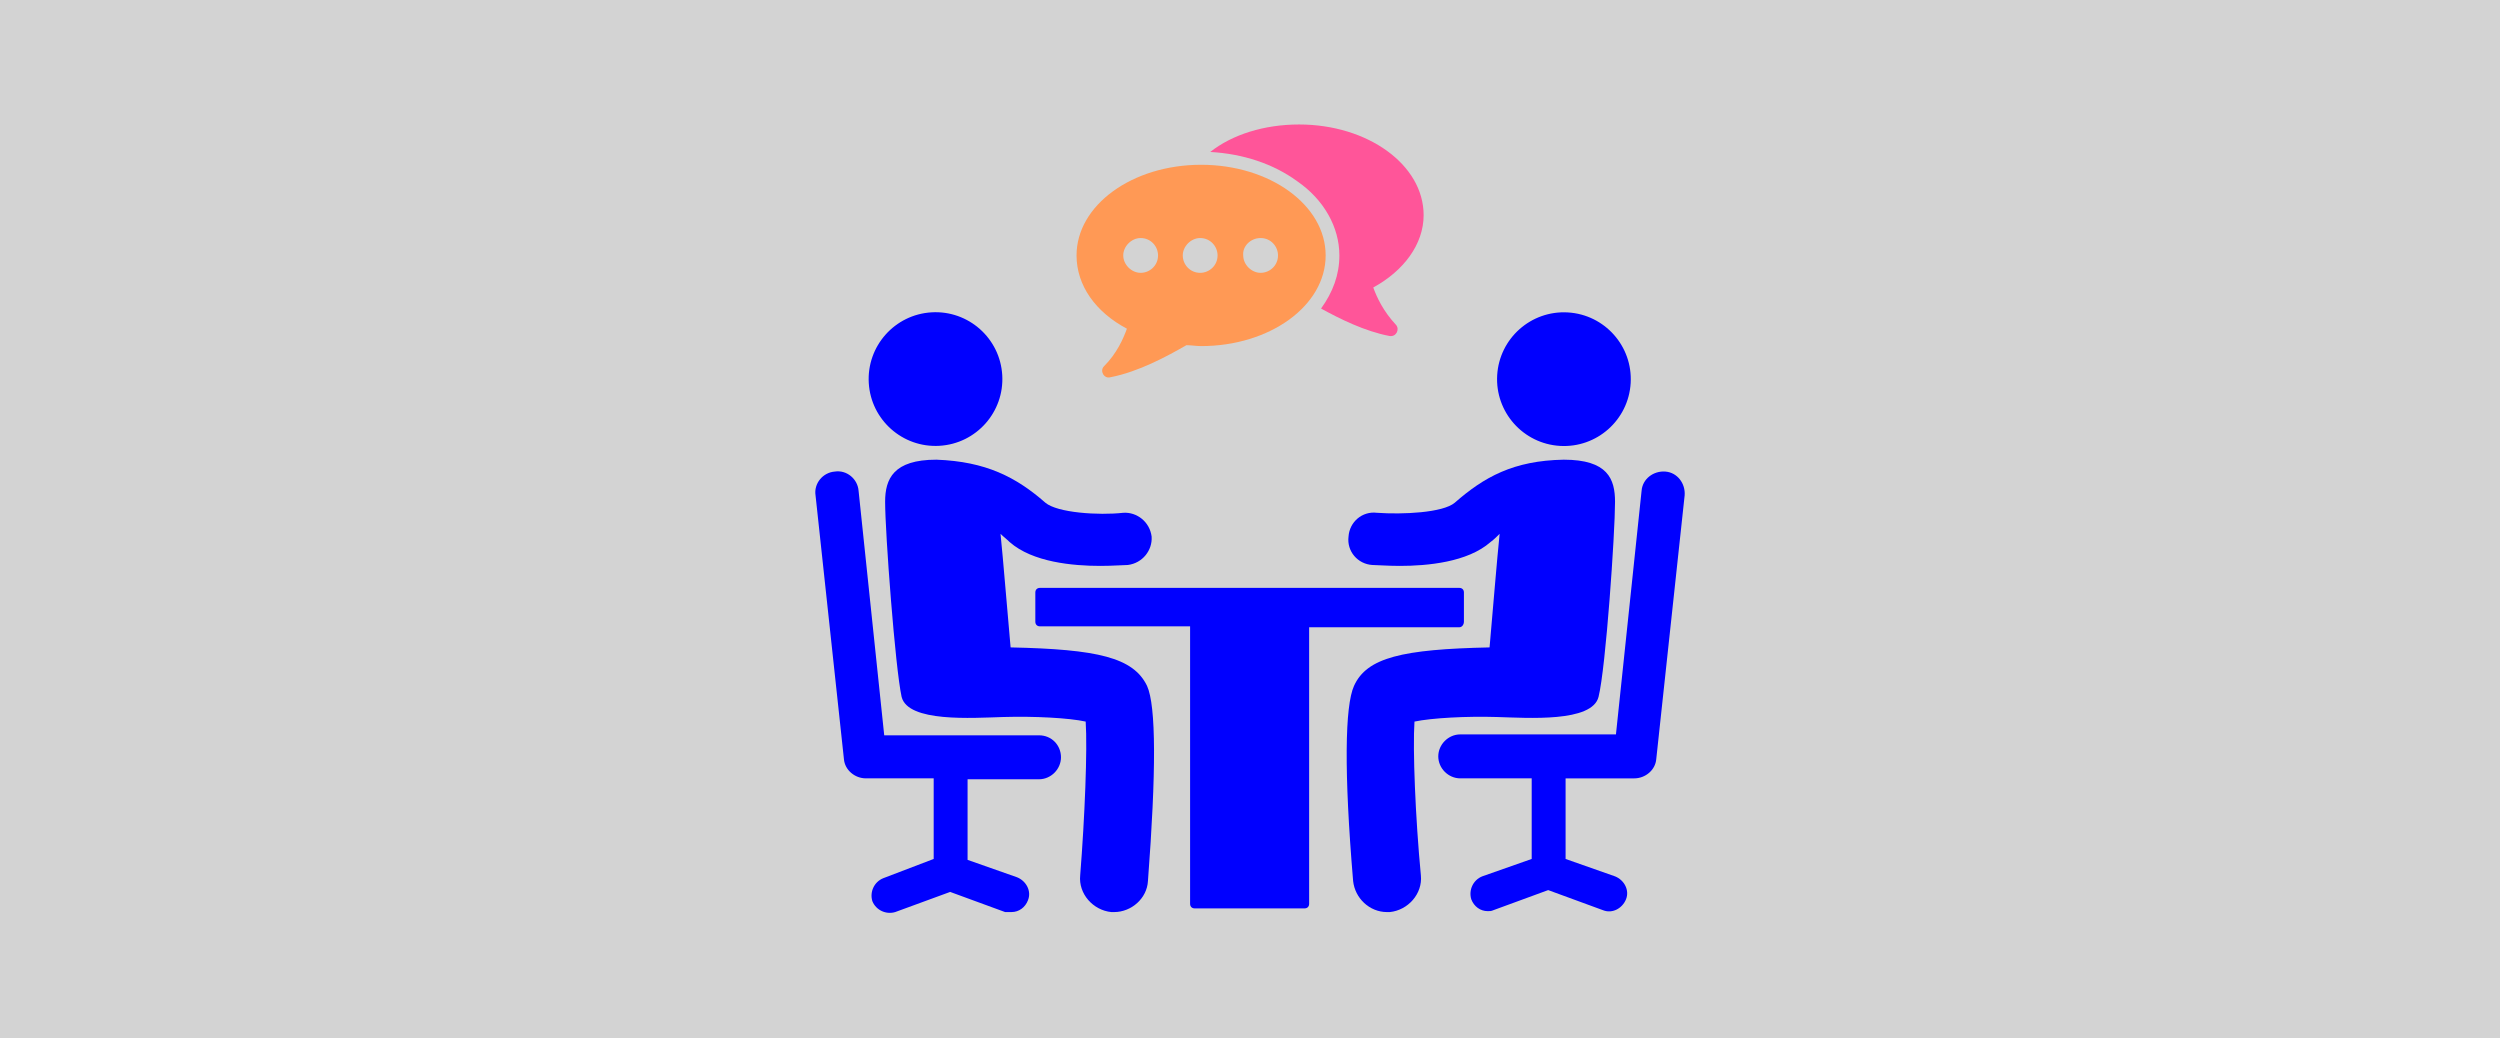
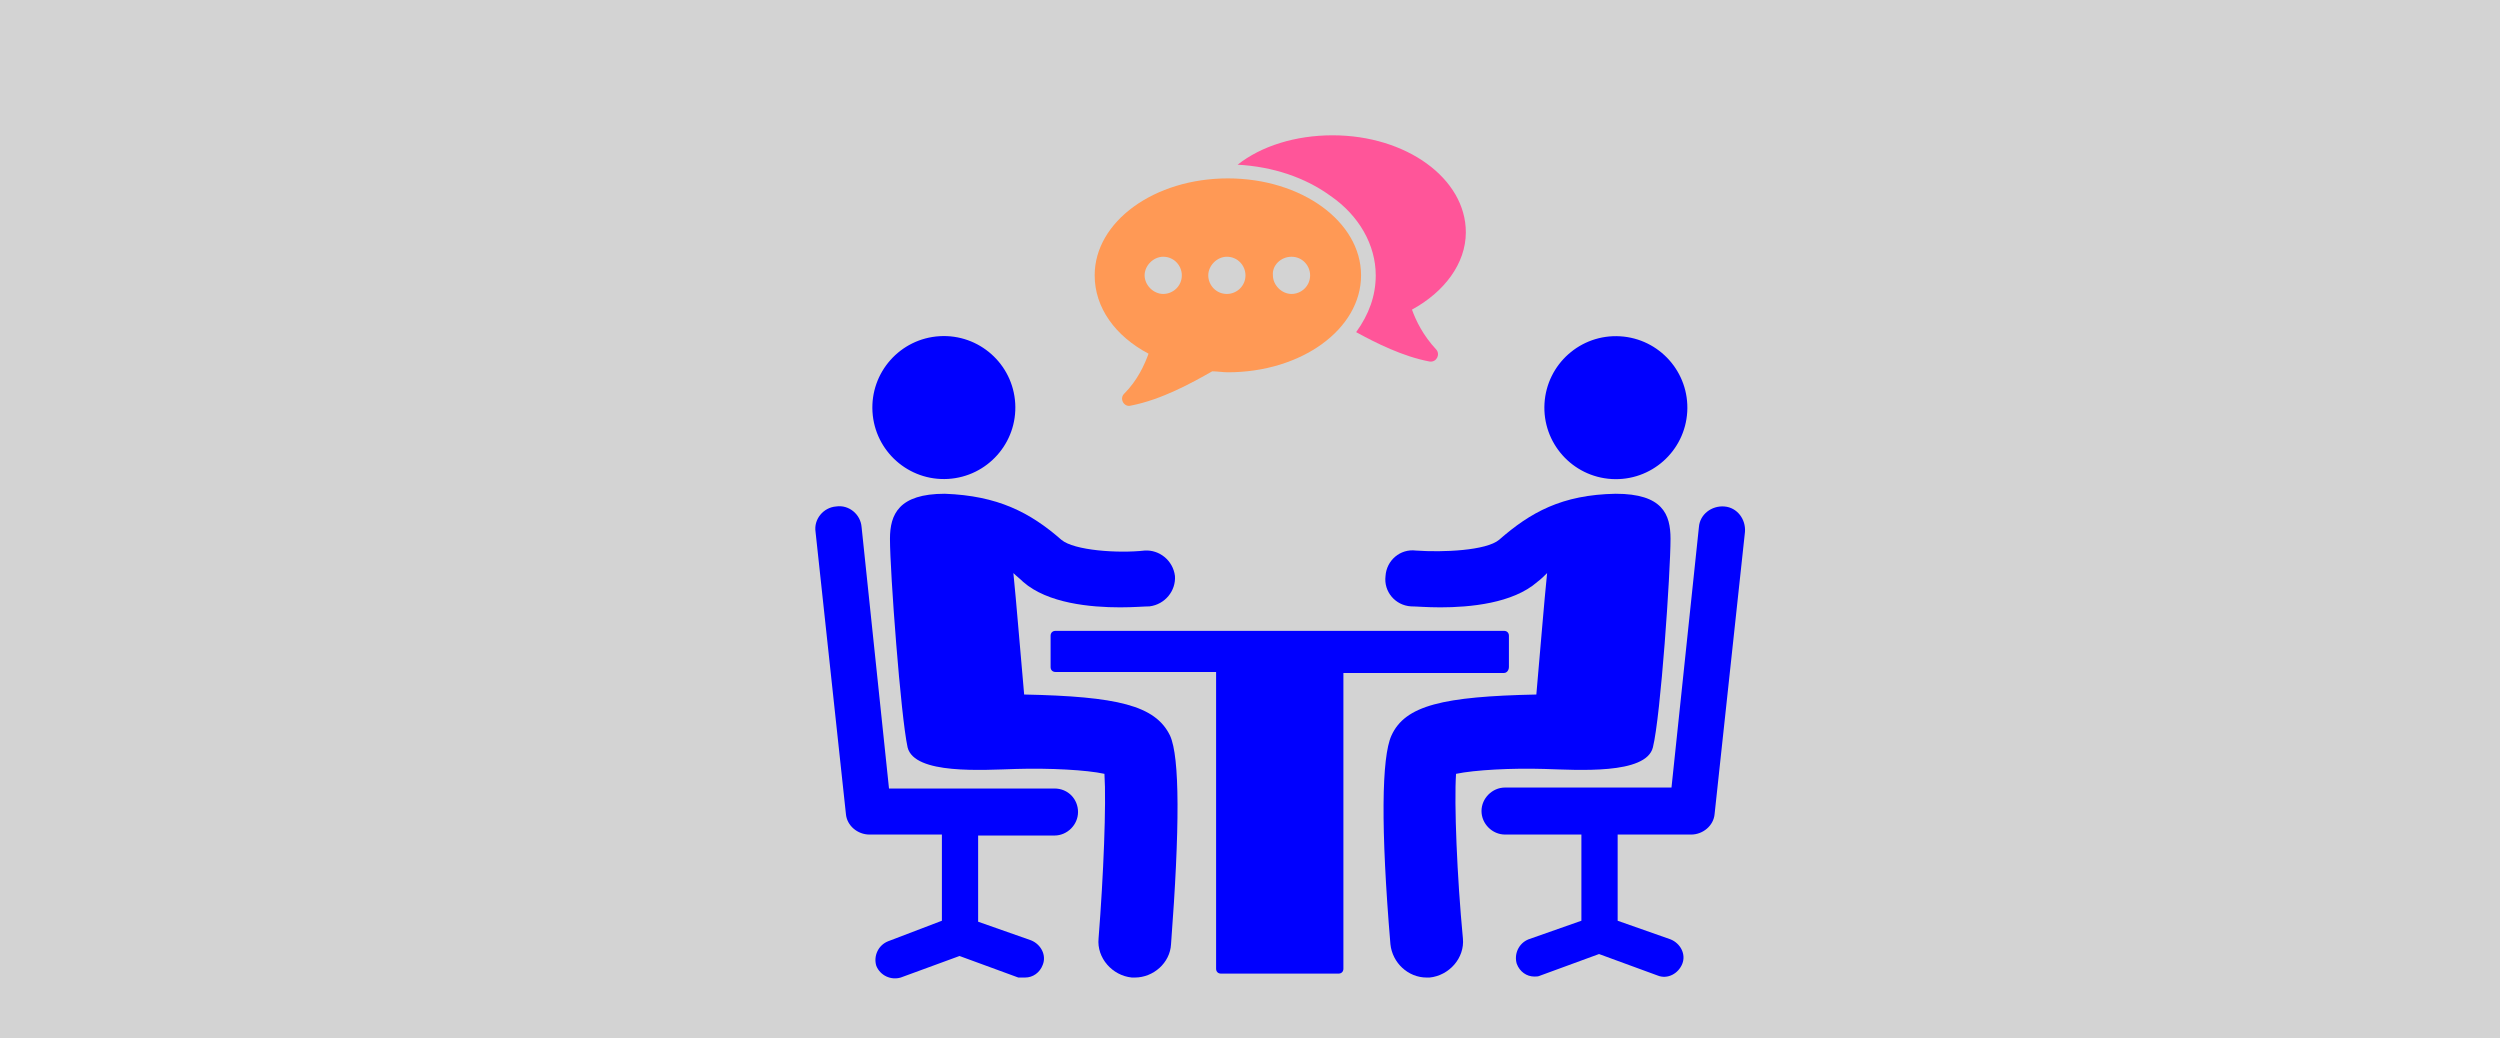
<svg xmlns="http://www.w3.org/2000/svg" version="1.1" x="0px" y="0px" viewBox="0 0 241 100" xml:space="preserve" id="svg30" width="241" height="100">
  <defs id="defs34" />
  <rect style="opacity:0.574;fill:#b3b3b3;fill-opacity:1;stroke:none;stroke-width:4.15;stroke-linejoin:round;stroke-miterlimit:4;stroke-dasharray:none;stroke-dashoffset:0;stroke-opacity:1" id="rect4491" width="257.691" height="118.559" x="-11.79" y="-5.89" />
-   <path style="fill:#0000ff;stroke-width:0.883" id="path2" d="m 97.422,62.41 c -0.353,-3.884 -0.706,-8.387 -0.971,-10.947 0.265,0.265 0.618,0.53 0.883,0.795 2.207,1.942 6.092,2.295 8.74,2.295 1.236,0 2.207,-0.088 2.648,-0.088 1.413,-0.177 2.384,-1.413 2.295,-2.737 -0.177,-1.413 -1.413,-2.384 -2.737,-2.295 -2.384,0.265 -6.356,0 -7.504,-0.971 -2.825,-2.472 -5.738,-3.973 -10.506,-4.149 -4.149,0 -4.944,1.854 -4.944,4.061 0,3.002 0.971,15.979 1.589,18.804 0.618,2.472 6.798,2.031 9.799,1.942 3.002,-0.088 6.356,0.088 7.946,0.441 0.177,2.649 -0.088,9.27 -0.53,14.832 -0.177,1.766 1.236,3.355 3.002,3.531 0.088,0 0.177,0 0.265,0 1.677,0 3.178,-1.324 3.266,-3.002 0.795,-10.506 0.795,-16.862 -0.088,-18.804 -1.324,-2.737 -4.767,-3.531 -13.154,-3.708 z" />
-   <circle style="fill:#0000ff;stroke-width:0.883" r="6.445" id="ellipse4" cy="41.781" cx="87.879" transform="rotate(-3.370218)" />
-   <path style="fill:#0000ff;stroke-width:0.883" id="path6" d="M 100.159,70.885 H 85.239 L 82.767,47.313 c -0.088,-1.148 -1.148,-2.031 -2.295,-1.854 -1.148,0.088 -2.031,1.148 -1.854,2.295 l 2.737,25.426 c 0.088,1.059 1.059,1.854 2.119,1.854 h 6.533 v 7.769 l -4.856,1.854 c -0.883,0.353 -1.324,1.324 -1.059,2.207 0.353,0.883 1.324,1.324 2.207,1.059 l 5.297,-1.942 5.297,1.942 c 0.265,0 0.441,0 0.618,0 0.706,0 1.324,-0.441 1.589,-1.148 0.353,-0.883 -0.177,-1.854 -1.059,-2.207 l -4.767,-1.677 v -7.769 h 6.886 c 1.148,0 2.119,-0.971 2.119,-2.119 0,-1.148 -0.883,-2.119 -2.119,-2.119 z" />
-   <path style="fill:#0000ff;stroke-width:0.883" id="path8" d="m 136.355,69.561 c 1.677,-0.353 5.032,-0.53 7.946,-0.441 3.002,0.088 9.181,0.53 9.799,-1.942 0.706,-2.825 1.589,-15.803 1.589,-18.804 0,-2.207 -0.706,-4.061 -4.944,-4.061 -4.856,0.088 -7.681,1.677 -10.506,4.149 -1.148,0.971 -5.032,1.148 -7.504,0.971 -1.413,-0.177 -2.648,0.883 -2.737,2.295 -0.177,1.413 0.883,2.649 2.295,2.737 0.441,0 1.413,0.088 2.649,0.088 2.648,0 6.533,-0.353 8.74,-2.295 0.353,-0.265 0.618,-0.53 0.883,-0.795 -0.265,2.56 -0.618,6.974 -0.971,10.947 -8.387,0.177 -11.83,0.971 -13.066,3.708 -0.883,1.942 -0.971,8.299 -0.088,18.804 0.177,1.677 1.589,3.002 3.266,3.002 0.088,0 0.177,0 0.265,0 1.766,-0.177 3.178,-1.766 3.002,-3.531 -0.53,-5.562 -0.795,-12.183 -0.618,-14.832 z" />
-   <circle style="fill:#0000ff;stroke-width:0.883" r="6.445" id="ellipse10" cy="152.651" cx="-27.623" transform="rotate(-86.62886)" />
-   <path style="fill:#0000ff;stroke-width:0.883" id="path12" d="m 160.544,45.459 c -1.148,-0.088 -2.207,0.706 -2.295,1.854 l -2.472,23.483 h -15.008 c -1.148,0 -2.119,0.971 -2.119,2.119 0,1.148 0.971,2.119 2.119,2.119 h 6.886 v 7.769 l -4.767,1.677 c -0.883,0.353 -1.324,1.324 -1.059,2.207 0.265,0.706 0.883,1.148 1.589,1.148 0.177,0 0.353,0 0.53,-0.088 l 5.297,-1.942 5.297,1.942 c 0.883,0.353 1.854,-0.177 2.207,-1.059 0.353,-0.883 -0.177,-1.854 -1.059,-2.207 l -4.767,-1.677 v -7.769 h 6.621 c 1.059,0 2.031,-0.795 2.119,-1.854 l 2.737,-25.426 c 0.088,-1.148 -0.706,-2.207 -1.854,-2.295 z" />
-   <path style="fill:#0000ff;stroke-width:0.883" id="path14" d="m 141.122,59.938 v -2.825 c 0,-0.265 -0.177,-0.441 -0.441,-0.441 h -40.434 c -0.265,0 -0.441,0.177 -0.441,0.441 v 2.825 c 0,0.265 0.177,0.441 0.441,0.441 h 14.478 v 26.75 c 0,0.265 0.177,0.441 0.441,0.441 h 10.594 c 0.265,0 0.441,-0.177 0.441,-0.441 V 60.468 h 14.478 c 0.265,0 0.441,-0.265 0.441,-0.53 z" />
-   <path style="fill:#ff5599;stroke-width:0.883" id="path16" d="m 129.116,24.624 c 0,1.854 -0.618,3.531 -1.766,5.12 1.766,0.971 4.238,2.207 6.621,2.649 0.618,0.088 0.971,-0.618 0.618,-1.059 -1.236,-1.324 -1.854,-2.649 -2.207,-3.62 2.913,-1.589 4.856,-4.149 4.856,-6.974 0,-4.856 -5.385,-8.74 -12.007,-8.74 -3.355,0 -6.445,0.971 -8.563,2.649 3.178,0.177 6.092,1.148 8.387,2.825 2.56,1.766 4.061,4.414 4.061,7.151 z" />
-   <path style="fill:#ff9955;stroke-width:0.883" id="path18" d="m 108.634,31.687 c -0.353,0.971 -0.971,2.384 -2.207,3.62 -0.441,0.441 0,1.236 0.618,1.059 2.737,-0.53 5.474,-2.031 7.328,-3.09 0.441,0 0.971,0.088 1.413,0.088 6.621,0 12.007,-3.884 12.007,-8.74 0,-4.856 -5.385,-8.74 -12.007,-8.74 -6.621,0 -12.007,3.884 -12.007,8.74 0,2.913 1.854,5.474 4.856,7.063 z m 12.889,-8.74 c 0.971,0 1.677,0.795 1.677,1.677 0,0.971 -0.795,1.677 -1.677,1.677 -0.883,0 -1.677,-0.795 -1.677,-1.677 -0.088,-0.883 0.706,-1.677 1.677,-1.677 z m -5.827,0 c 0.971,0 1.677,0.795 1.677,1.677 0,0.971 -0.795,1.677 -1.677,1.677 -0.971,0 -1.677,-0.795 -1.677,-1.677 0,-0.883 0.795,-1.677 1.677,-1.677 z m -5.738,0 c 0.971,0 1.677,0.795 1.677,1.677 0,0.971 -0.795,1.677 -1.677,1.677 -0.883,0 -1.677,-0.795 -1.677,-1.677 0,-0.883 0.795,-1.677 1.677,-1.677 z" />
+   <g id="g3126" transform="matrix(1.069381,0,0,1.069381,-5.453002,0.2107409)">
+     <path d="m 97.422,62.41 c -0.353,-3.884 -0.706,-8.387 -0.971,-10.947 0.265,0.265 0.618,0.53 0.883,0.795 2.207,1.942 6.092,2.295 8.74,2.295 1.236,0 2.207,-0.088 2.648,-0.088 1.413,-0.177 2.384,-1.413 2.295,-2.737 -0.177,-1.413 -1.413,-2.384 -2.737,-2.295 -2.384,0.265 -6.356,0 -7.504,-0.971 -2.825,-2.472 -5.738,-3.973 -10.506,-4.149 -4.149,0 -4.944,1.854 -4.944,4.061 0,3.002 0.971,15.979 1.589,18.804 0.618,2.472 6.798,2.031 9.799,1.942 3.002,-0.088 6.356,0.088 7.946,0.441 0.177,2.649 -0.088,9.27 -0.53,14.832 -0.177,1.766 1.236,3.355 3.002,3.531 0.088,0 0.177,0 0.265,0 1.677,0 3.178,-1.324 3.266,-3.002 0.795,-10.506 0.795,-16.862 -0.088,-18.804 -1.324,-2.737 -4.767,-3.531 -13.154,-3.708 z" id="path2" style="fill:#0000ff;stroke-width:0.883" />
+     <circle transform="rotate(-3.370218)" cx="87.879" cy="41.781" id="ellipse4" r="6.445" style="fill:#0000ff;stroke-width:0.883" />
+     <path d="M 100.159,70.885 H 85.239 L 82.767,47.313 c -0.088,-1.148 -1.148,-2.031 -2.295,-1.854 -1.148,0.088 -2.031,1.148 -1.854,2.295 l 2.737,25.426 c 0.088,1.059 1.059,1.854 2.119,1.854 h 6.533 v 7.769 l -4.856,1.854 c -0.883,0.353 -1.324,1.324 -1.059,2.207 0.353,0.883 1.324,1.324 2.207,1.059 l 5.297,-1.942 5.297,1.942 c 0.265,0 0.441,0 0.618,0 0.706,0 1.324,-0.441 1.589,-1.148 0.353,-0.883 -0.177,-1.854 -1.059,-2.207 l -4.767,-1.677 v -7.769 h 6.886 c 1.148,0 2.119,-0.971 2.119,-2.119 0,-1.148 -0.883,-2.119 -2.119,-2.119 z" id="path6" style="fill:#0000ff;stroke-width:0.883" />
+     <path d="m 136.355,69.561 c 1.677,-0.353 5.032,-0.53 7.946,-0.441 3.002,0.088 9.181,0.53 9.799,-1.942 0.706,-2.825 1.589,-15.803 1.589,-18.804 0,-2.207 -0.706,-4.061 -4.944,-4.061 -4.856,0.088 -7.681,1.677 -10.506,4.149 -1.148,0.971 -5.032,1.148 -7.504,0.971 -1.413,-0.177 -2.648,0.883 -2.737,2.295 -0.177,1.413 0.883,2.649 2.295,2.737 0.441,0 1.413,0.088 2.649,0.088 2.648,0 6.533,-0.353 8.74,-2.295 0.353,-0.265 0.618,-0.53 0.883,-0.795 -0.265,2.56 -0.618,6.974 -0.971,10.947 -8.387,0.177 -11.83,0.971 -13.066,3.708 -0.883,1.942 -0.971,8.299 -0.088,18.804 0.177,1.677 1.589,3.002 3.266,3.002 0.088,0 0.177,0 0.265,0 1.766,-0.177 3.178,-1.766 3.002,-3.531 -0.53,-5.562 -0.795,-12.183 -0.618,-14.832 z" id="path8" style="fill:#0000ff;stroke-width:0.883" />
+     <circle transform="rotate(-86.62886)" cx="-27.623" cy="152.651" id="ellipse10" r="6.445" style="fill:#0000ff;stroke-width:0.883" />
+     <path d="m 160.544,45.459 c -1.148,-0.088 -2.207,0.706 -2.295,1.854 l -2.472,23.483 h -15.008 c -1.148,0 -2.119,0.971 -2.119,2.119 0,1.148 0.971,2.119 2.119,2.119 h 6.886 v 7.769 l -4.767,1.677 c -0.883,0.353 -1.324,1.324 -1.059,2.207 0.265,0.706 0.883,1.148 1.589,1.148 0.177,0 0.353,0 0.53,-0.088 l 5.297,-1.942 5.297,1.942 c 0.883,0.353 1.854,-0.177 2.207,-1.059 0.353,-0.883 -0.177,-1.854 -1.059,-2.207 l -4.767,-1.677 v -7.769 h 6.621 c 1.059,0 2.031,-0.795 2.119,-1.854 l 2.737,-25.426 c 0.088,-1.148 -0.706,-2.207 -1.854,-2.295 z" id="path12" style="fill:#0000ff;stroke-width:0.883" />
+     <path d="m 141.122,59.938 v -2.825 c 0,-0.265 -0.177,-0.441 -0.441,-0.441 h -40.434 c -0.265,0 -0.441,0.177 -0.441,0.441 v 2.825 c 0,0.265 0.177,0.441 0.441,0.441 h 14.478 v 26.75 c 0,0.265 0.177,0.441 0.441,0.441 h 10.594 c 0.265,0 0.441,-0.177 0.441,-0.441 V 60.468 h 14.478 c 0.265,0 0.441,-0.265 0.441,-0.53 z" id="path14" style="fill:#0000ff;stroke-width:0.883" />
+     <path d="m 129.116,24.624 c 0,1.854 -0.618,3.531 -1.766,5.12 1.766,0.971 4.238,2.207 6.621,2.649 0.618,0.088 0.971,-0.618 0.618,-1.059 -1.236,-1.324 -1.854,-2.649 -2.207,-3.62 2.913,-1.589 4.856,-4.149 4.856,-6.974 0,-4.856 -5.385,-8.74 -12.007,-8.74 -3.355,0 -6.445,0.971 -8.563,2.649 3.178,0.177 6.092,1.148 8.387,2.825 2.56,1.766 4.061,4.414 4.061,7.151 z" id="path16" style="fill:#ff5599;stroke-width:0.883" />
+     <path d="m 108.634,31.687 c -0.353,0.971 -0.971,2.384 -2.207,3.62 -0.441,0.441 0,1.236 0.618,1.059 2.737,-0.53 5.474,-2.031 7.328,-3.09 0.441,0 0.971,0.088 1.413,0.088 6.621,0 12.007,-3.884 12.007,-8.74 0,-4.856 -5.385,-8.74 -12.007,-8.74 -6.621,0 -12.007,3.884 -12.007,8.74 0,2.913 1.854,5.474 4.856,7.063 z m 12.889,-8.74 c 0.971,0 1.677,0.795 1.677,1.677 0,0.971 -0.795,1.677 -1.677,1.677 -0.883,0 -1.677,-0.795 -1.677,-1.677 -0.088,-0.883 0.706,-1.677 1.677,-1.677 z m -5.827,0 c 0.971,0 1.677,0.795 1.677,1.677 0,0.971 -0.795,1.677 -1.677,1.677 -0.971,0 -1.677,-0.795 -1.677,-1.677 0,-0.883 0.795,-1.677 1.677,-1.677 z m -5.738,0 c 0.971,0 1.677,0.795 1.677,1.677 0,0.971 -0.795,1.677 -1.677,1.677 -0.883,0 -1.677,-0.795 -1.677,-1.677 0,-0.883 0.795,-1.677 1.677,-1.677 z" id="path18" style="fill:#ff9955;stroke-width:0.883" />
+   </g>
</svg>
